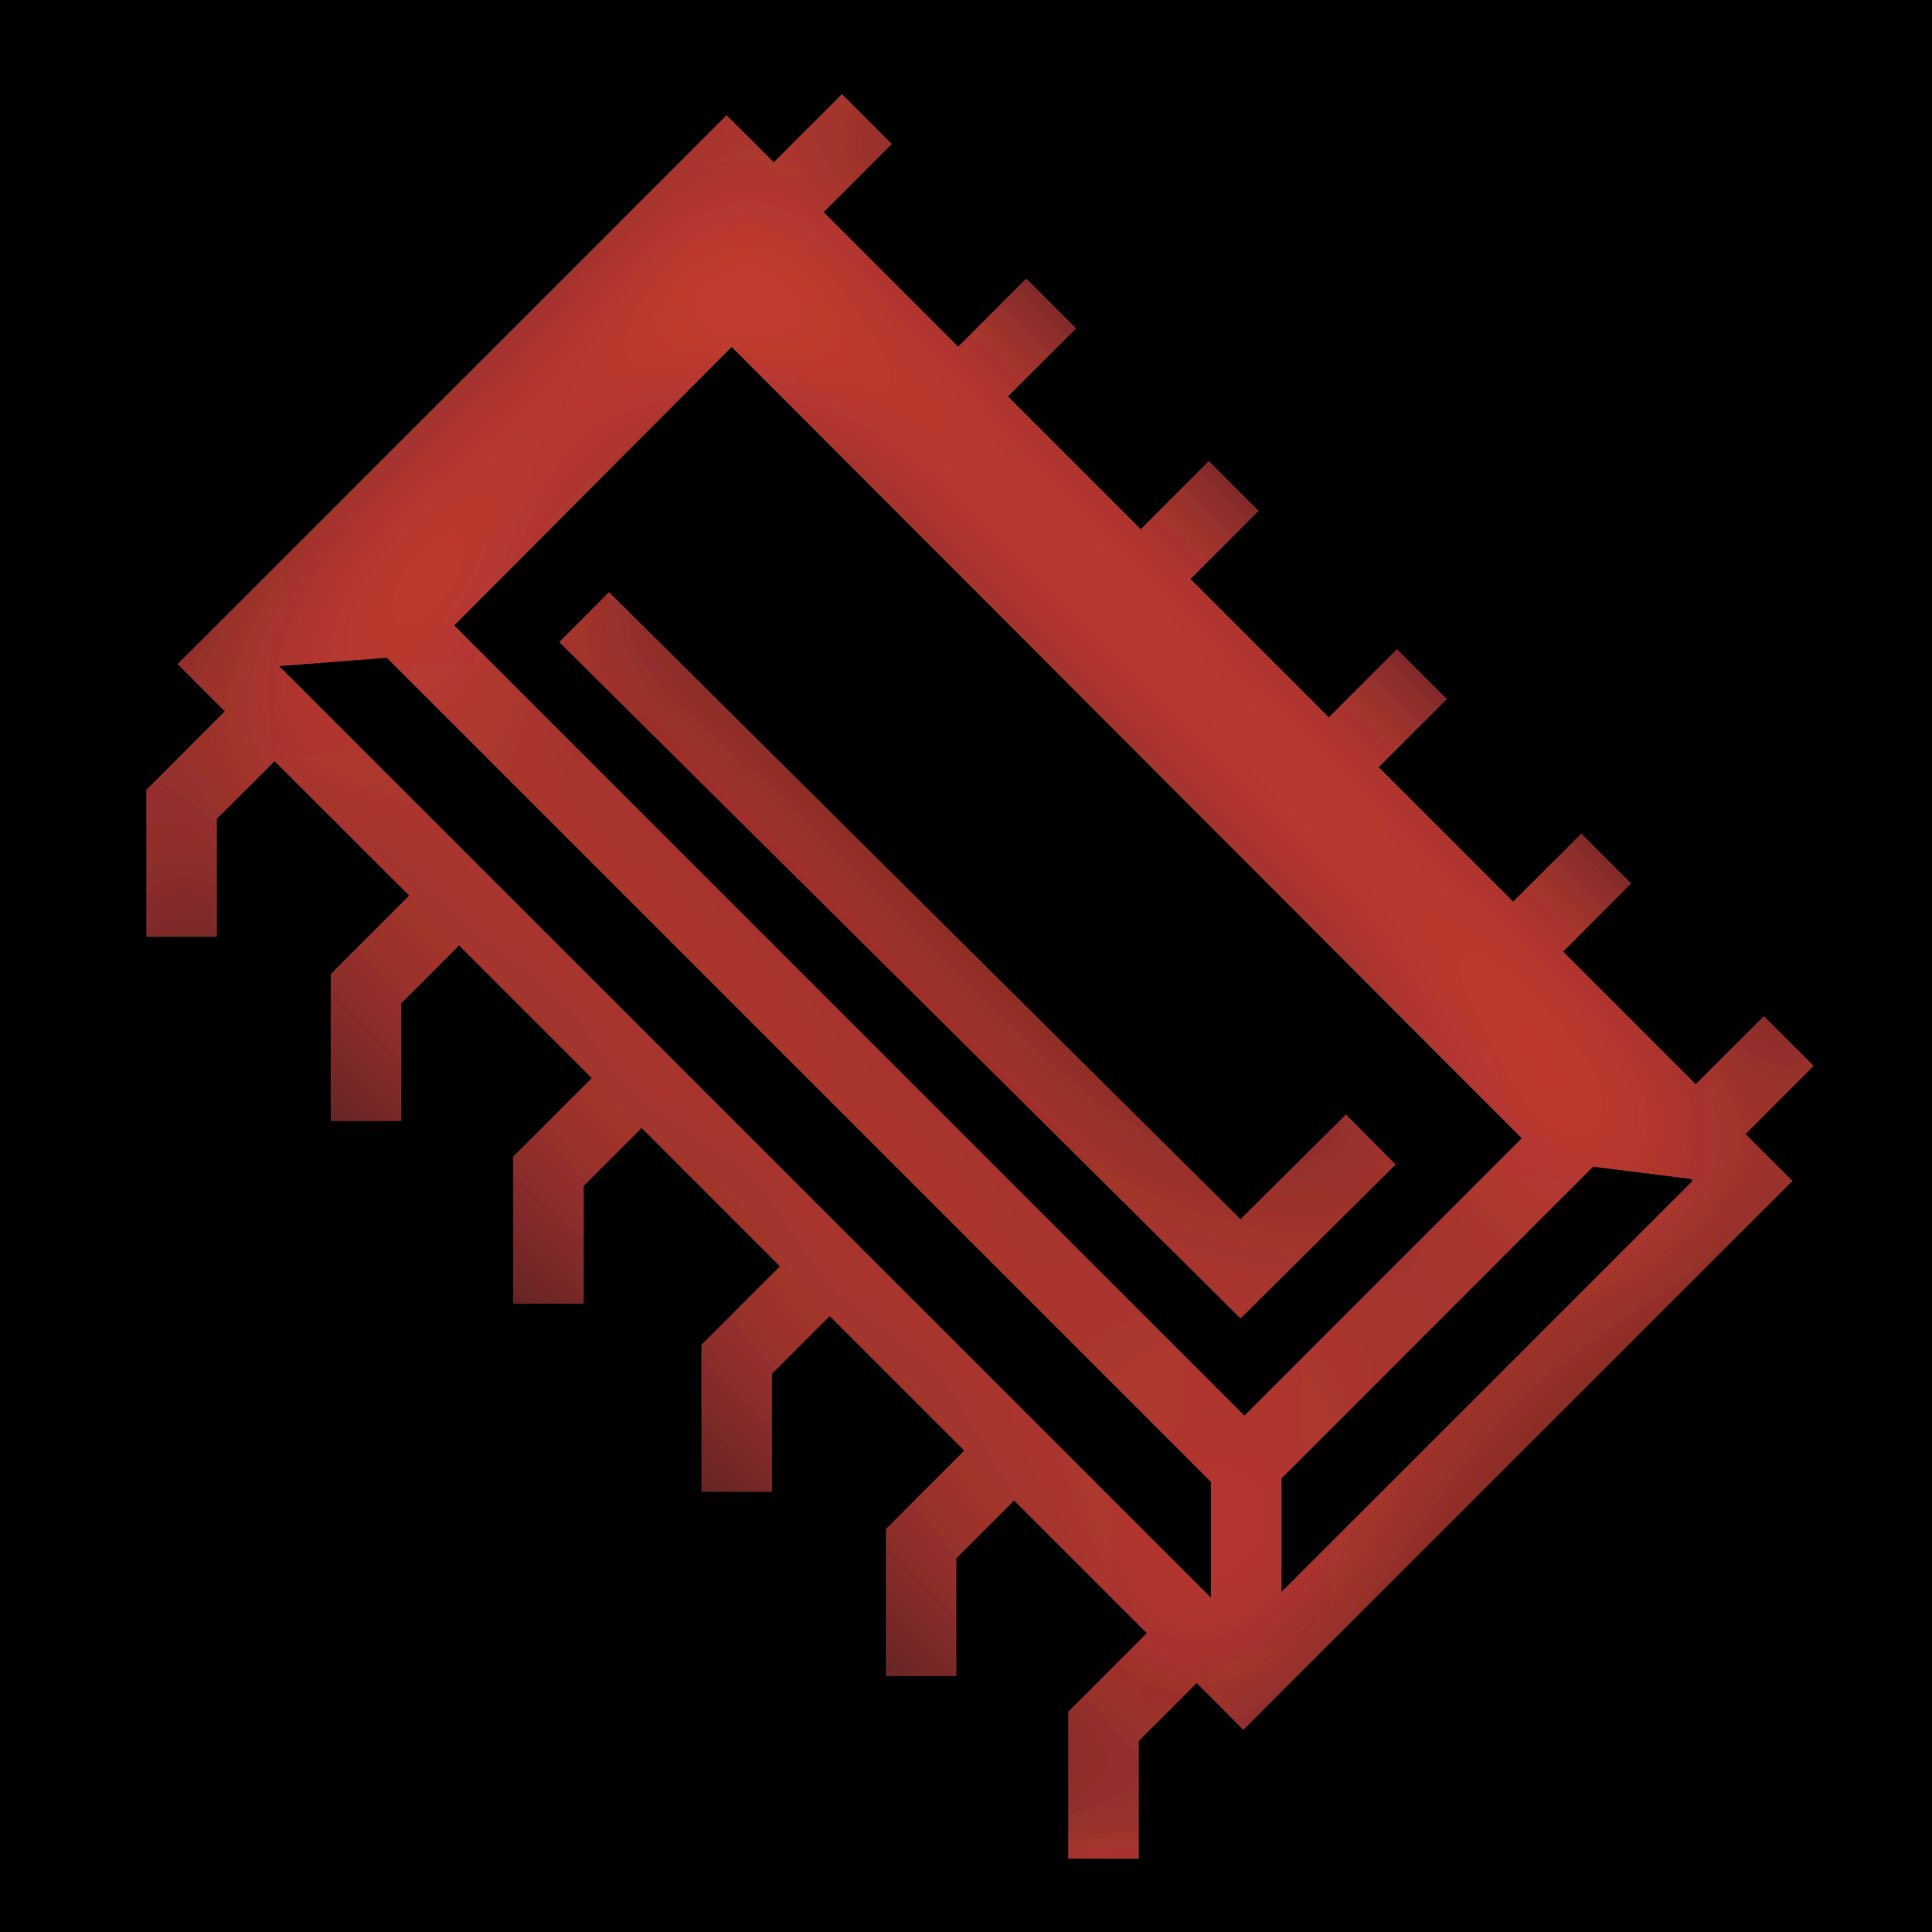
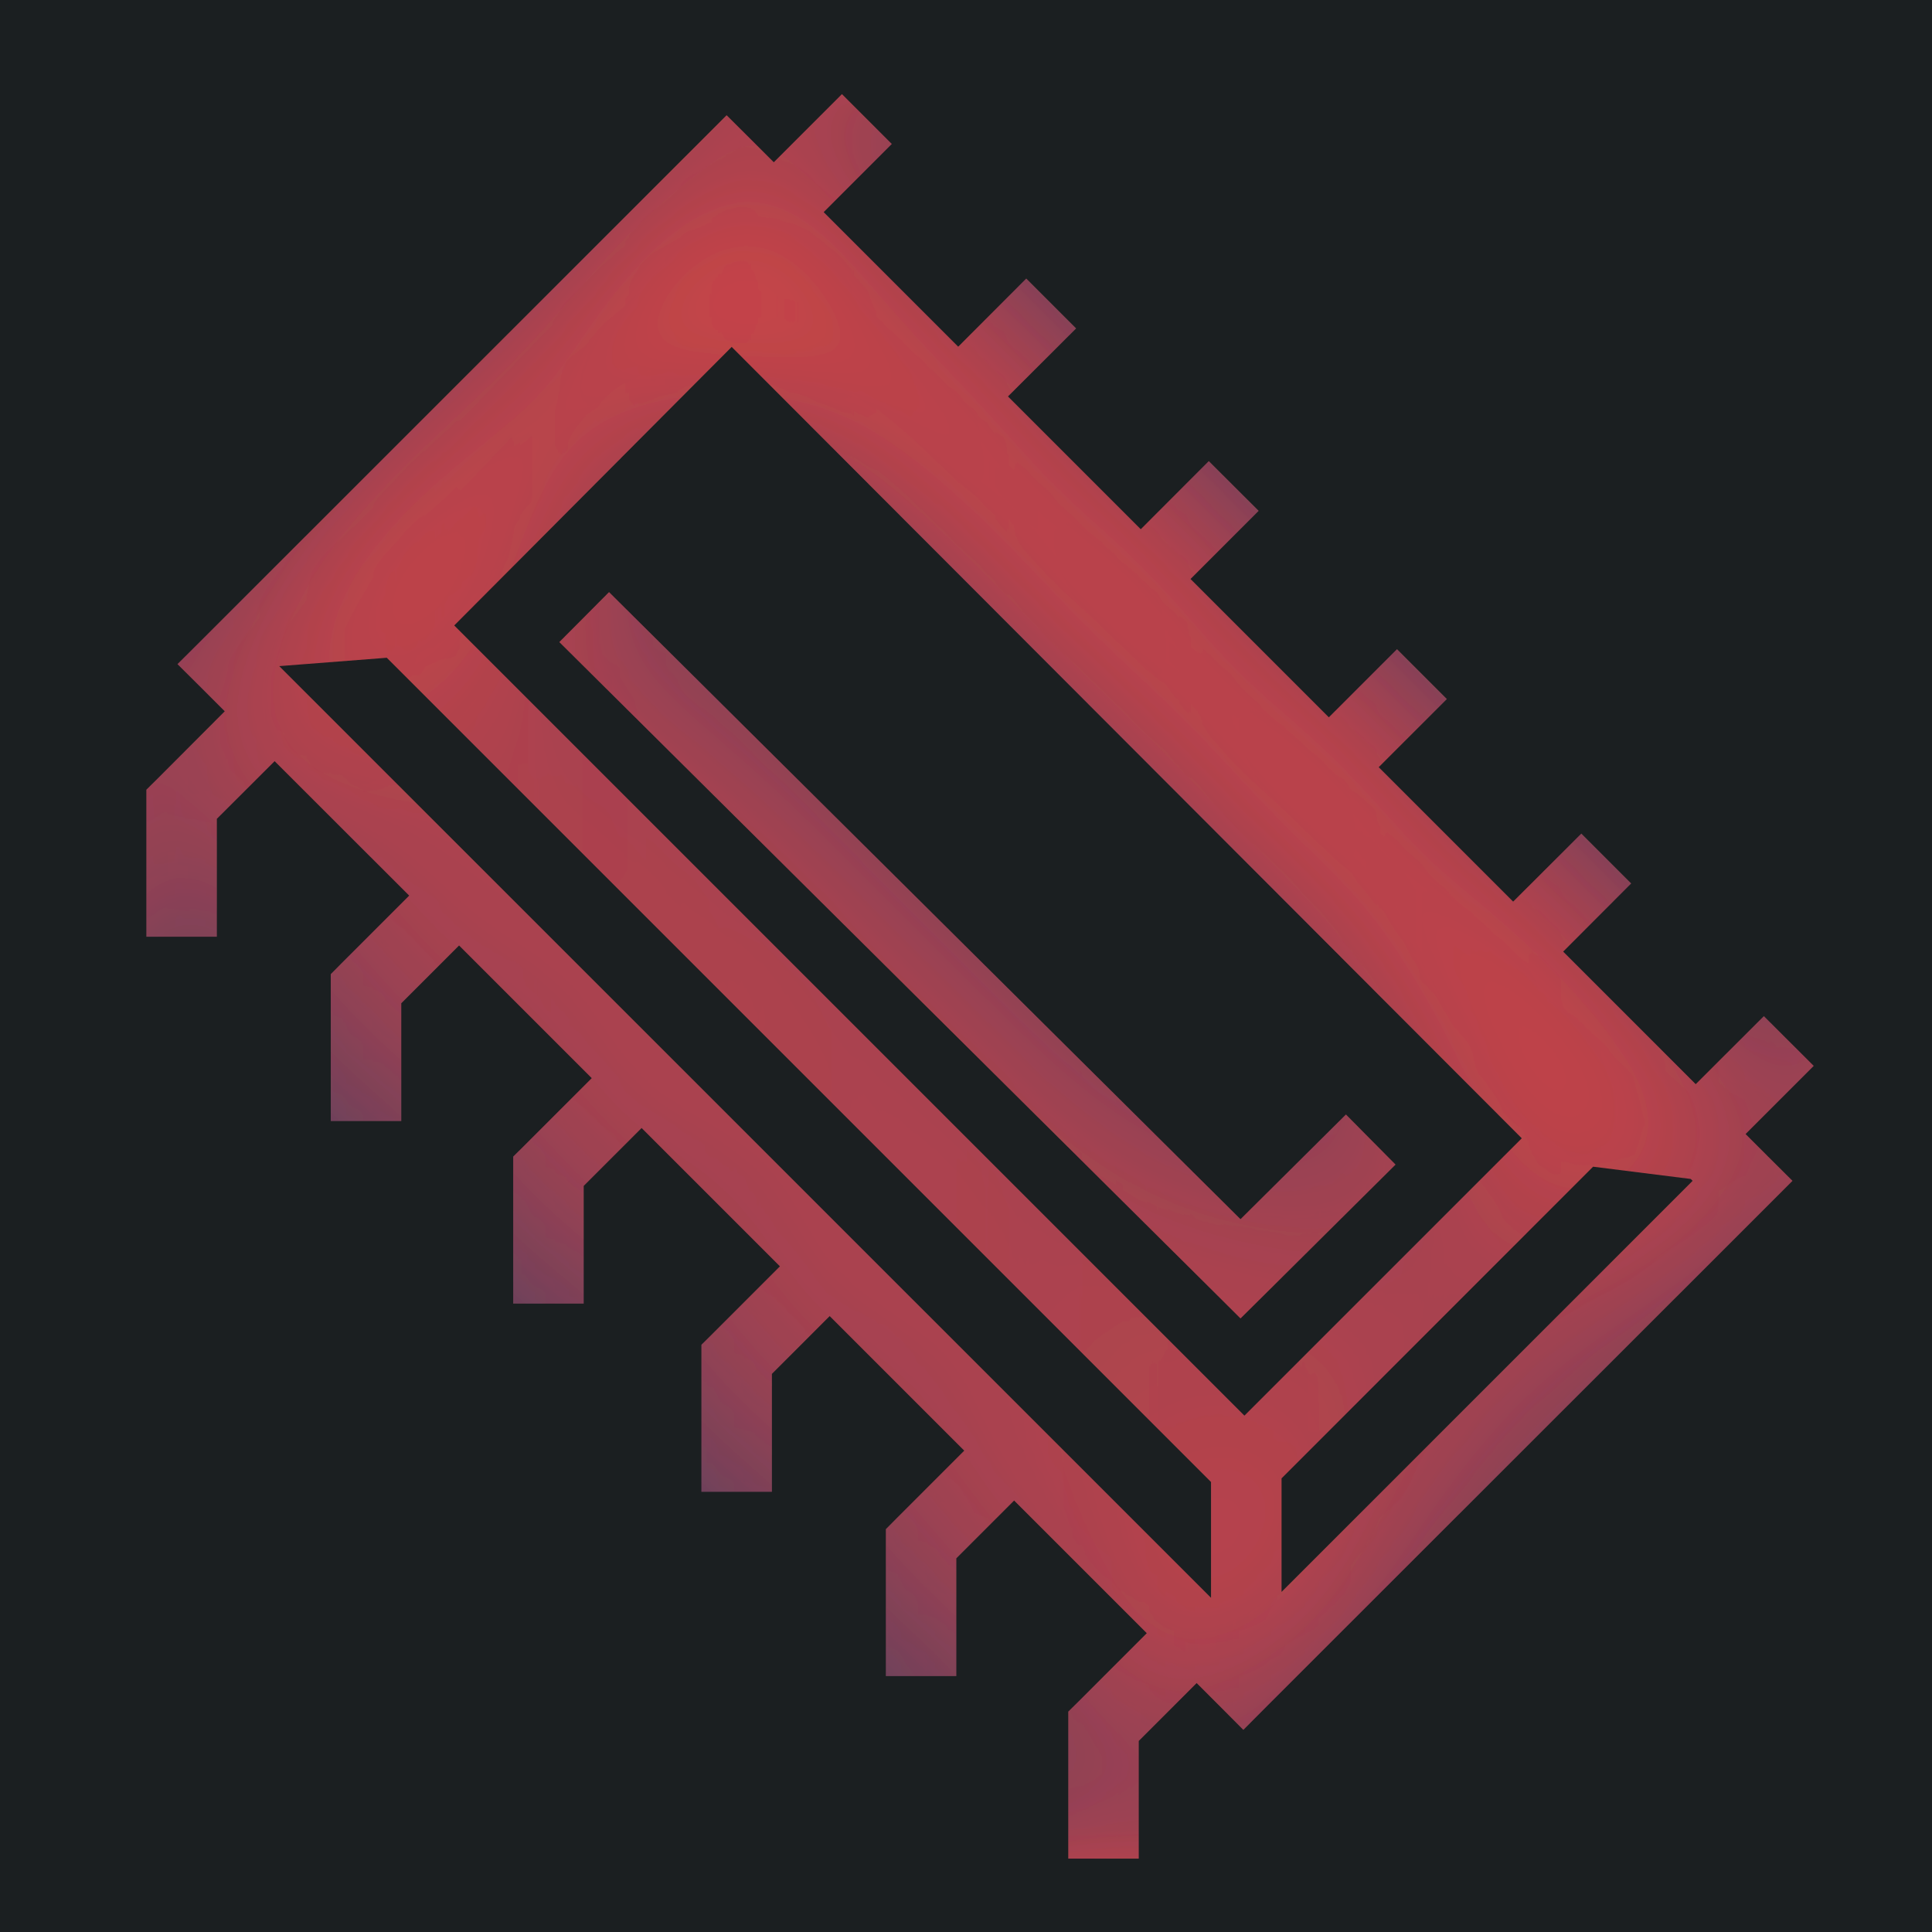
<svg xmlns="http://www.w3.org/2000/svg" viewBox="0 0 512 512" style="height: 512px; width: 512px;">
  <defs>
    <filter id="shadow-1" height="300%" width="300%" x="-100%" y="-100%">
-       <feFlood flood-color="rgba(27, 31, 33, 1)" result="flood" />
+       <feFlood flood-color="rgba(58, 63, 94, 1)" result="flood" />
      <feComposite in="flood" in2="SourceGraphic" operator="out" result="composite" />
      <feGaussianBlur in="composite" stdDeviation="30" result="blur" />
      <feOffset dx="0" dy="0" result="offset" />
      <feComposite in2="SourceGraphic" in="offset" operator="atop" />
    </filter>
  </defs>
-   <path d="M0 0h512v512H0z" fill="#000" fill-opacity="1" />
+   <path d="M0 0h512v512H0z" fill="#1b1f21" fill-opacity="1" />
  <g class="" transform="translate(0,0)" style="">
    <path d="M223.125 24.938L205.062 43l-5.875-5.875-6.625-6.594-6.593 6.595-132.314 132.28L47.03 176l6.626 6.594 5.907 5.906-18.032 18.063-2.75 2.718v38.97h18.69V217l15.31-15.28 35.657 35.624-18.062 18.062-2.72 2.75v38.939h18.69v-31.22l15.31-15.312 35.157 35.157-18.062 18.06-2.75 2.72v38.969h18.688v-31.19l15.343-15.342 36.657 36.656-18.062 18.062-2.75 2.72v38.968h18.688v-31.25l15.312-15.313 35.656 35.658-18.06 18.062-2.72 2.75v38.938h18.688v-31.22l15.312-15.312 35.156 35.156-18.062 18.063-2.75 2.72v38.966h18.687v-31.187l15.345-15.344 5.78 5.783 6.595 6.625 6.594-6.625 132.312-132.25 6.625-6.625-6.624-6.594-5.812-5.813 18.062-18.06-13.22-13.19-18.06 18.033-35.126-35.125 18.03-18.063-13.217-13.22L401 238.938l-35.625-35.625 18.063-18.062-13.22-13.22-18.062 18.064-36.656-36.656 18.063-18.063-13.22-13.188-18.03 18.063-35.188-35.188 18.063-18.03-13.22-13.22-18.03 18.063L218.28 56.22l18.064-18.064-13.22-13.218zm-29.22 67l209.376 209.718-73.5 73.5L120.376 165.75l73.53-73.813zm-32.5 64.968l-13.186 13.25 173.968 172.72 6.562 6.53 6.594-6.53 34.5-34.25-13.156-13.282-27.938 27.75-167.344-166.188zM102.5 174.312L320.938 392.75v30.688L74 176.53l28.5-2.218zm319.688 134.875l25.875 3.25.5.5-108.938 108.938V391.78l82.563-82.592z" fill="#e64539" fill-opacity="1" filter="url(#shadow-1)" />
  </g>
</svg>
